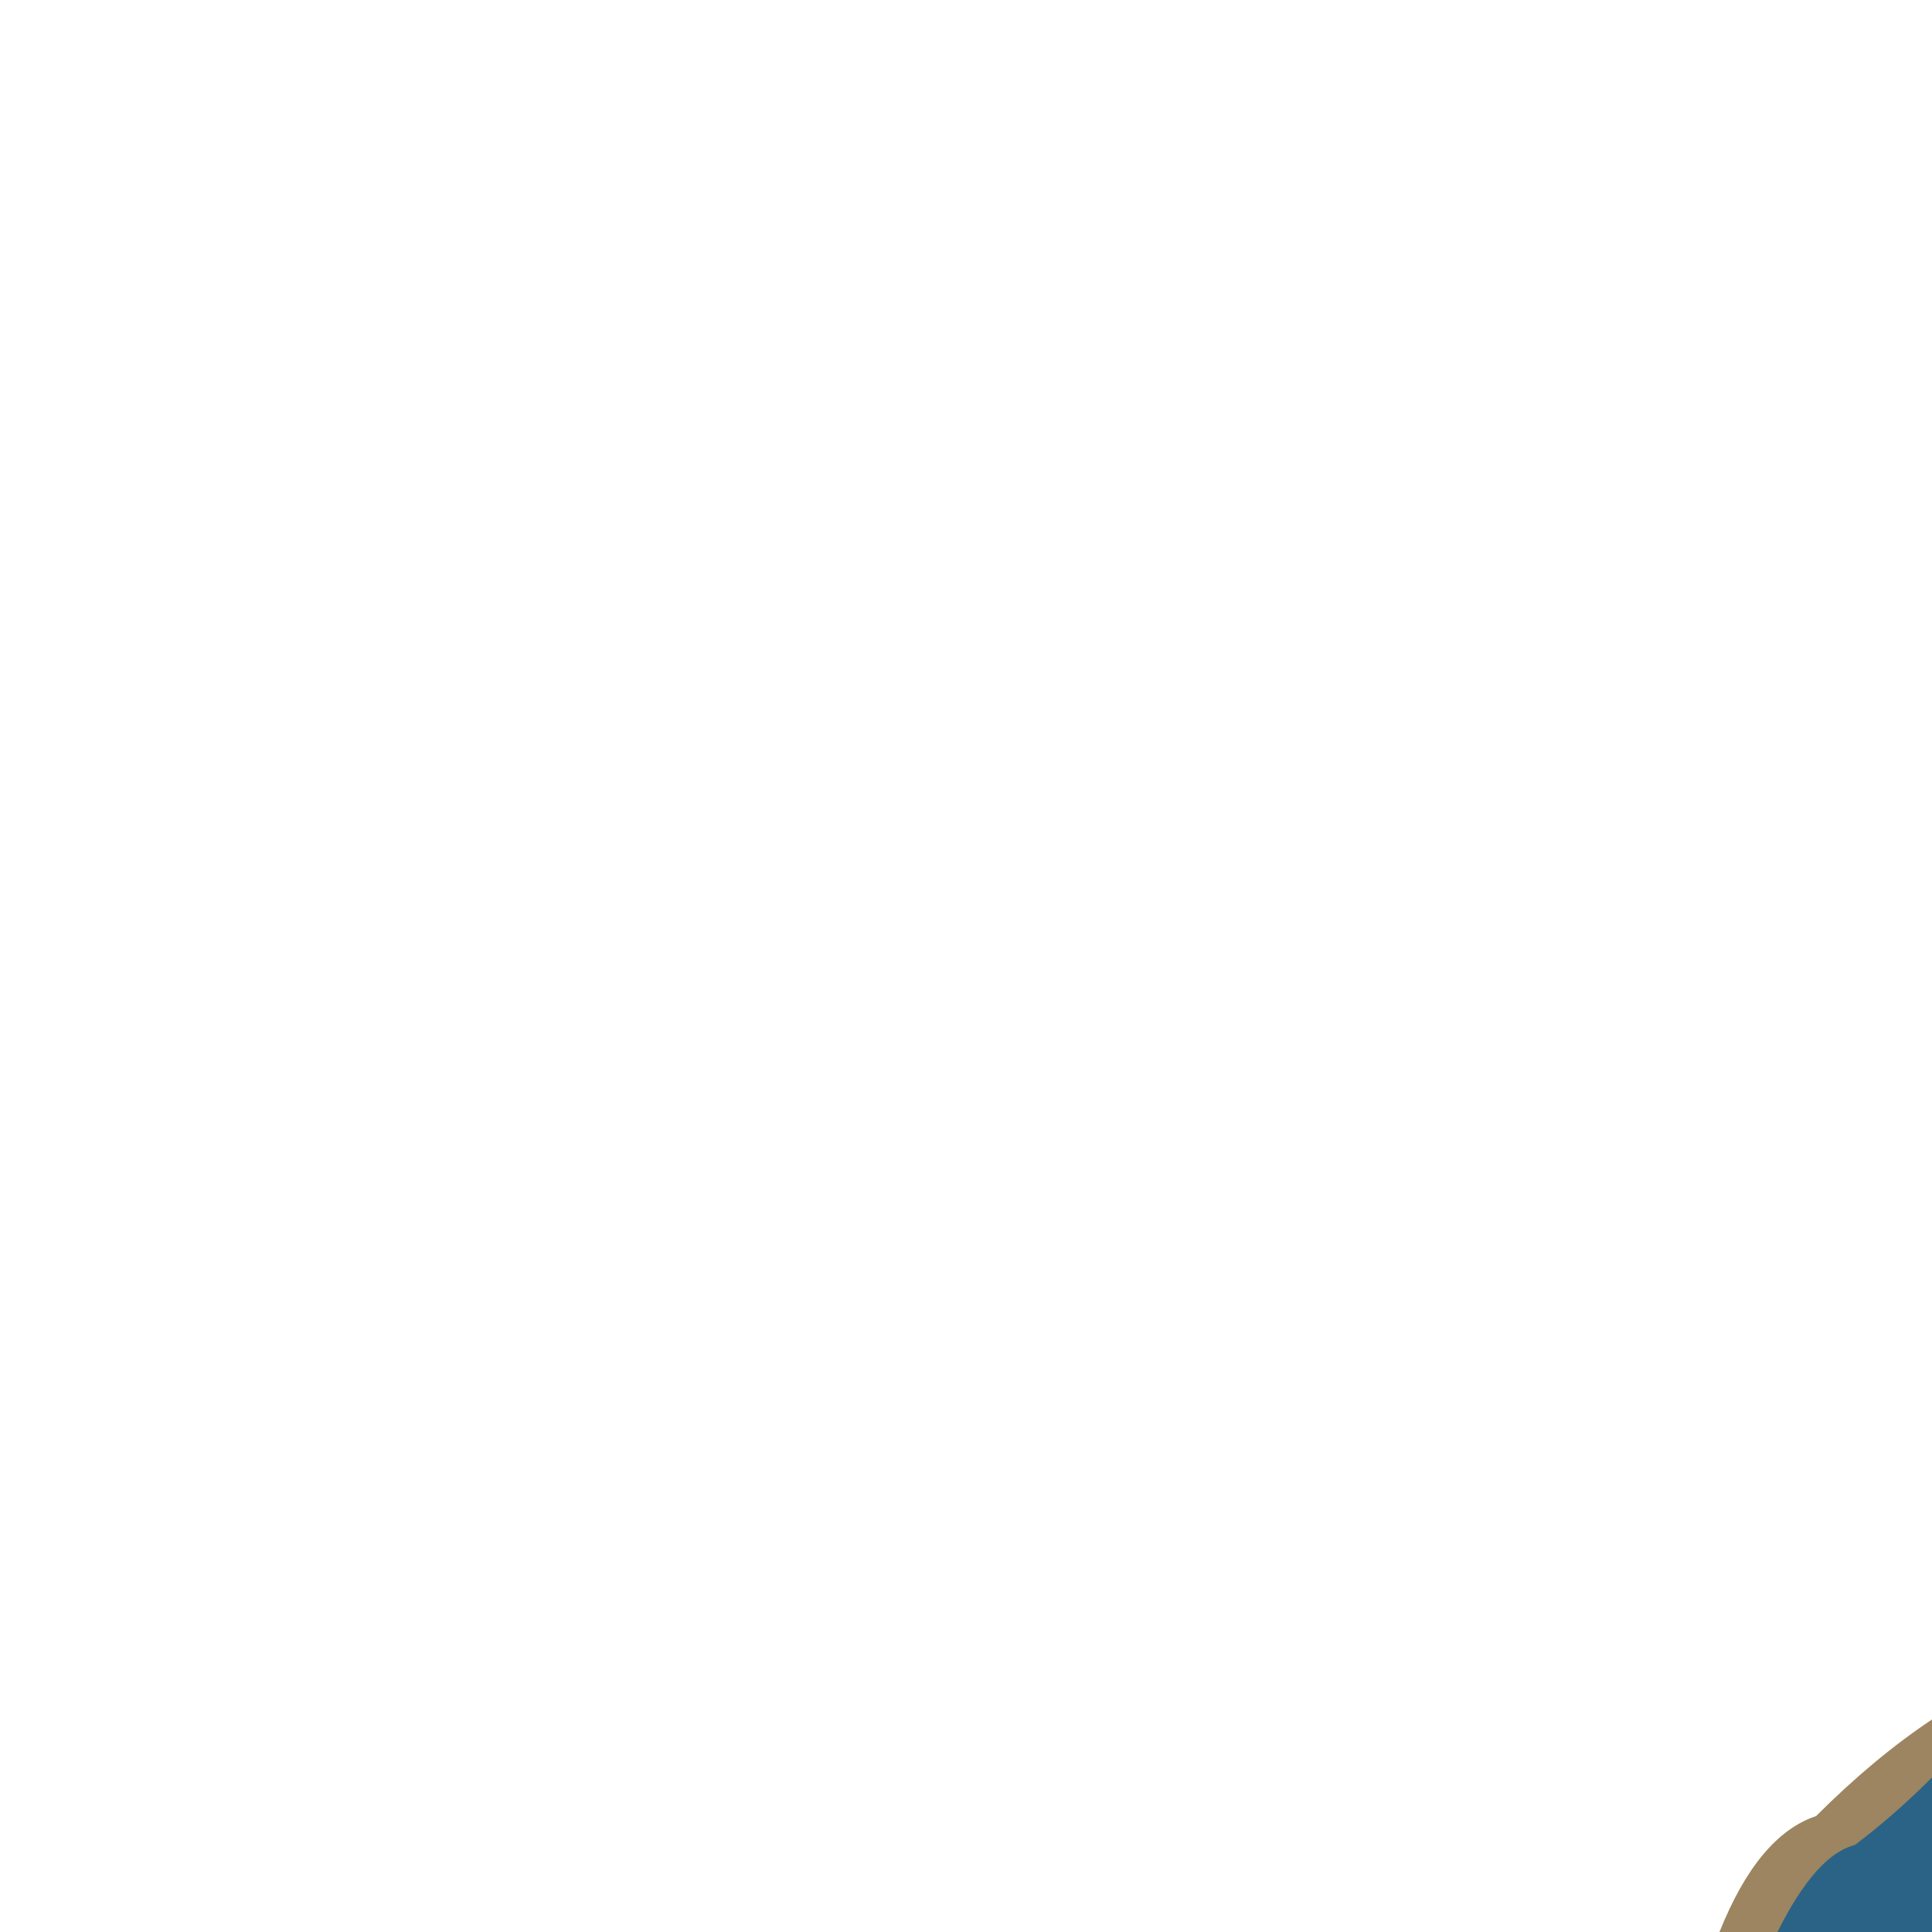
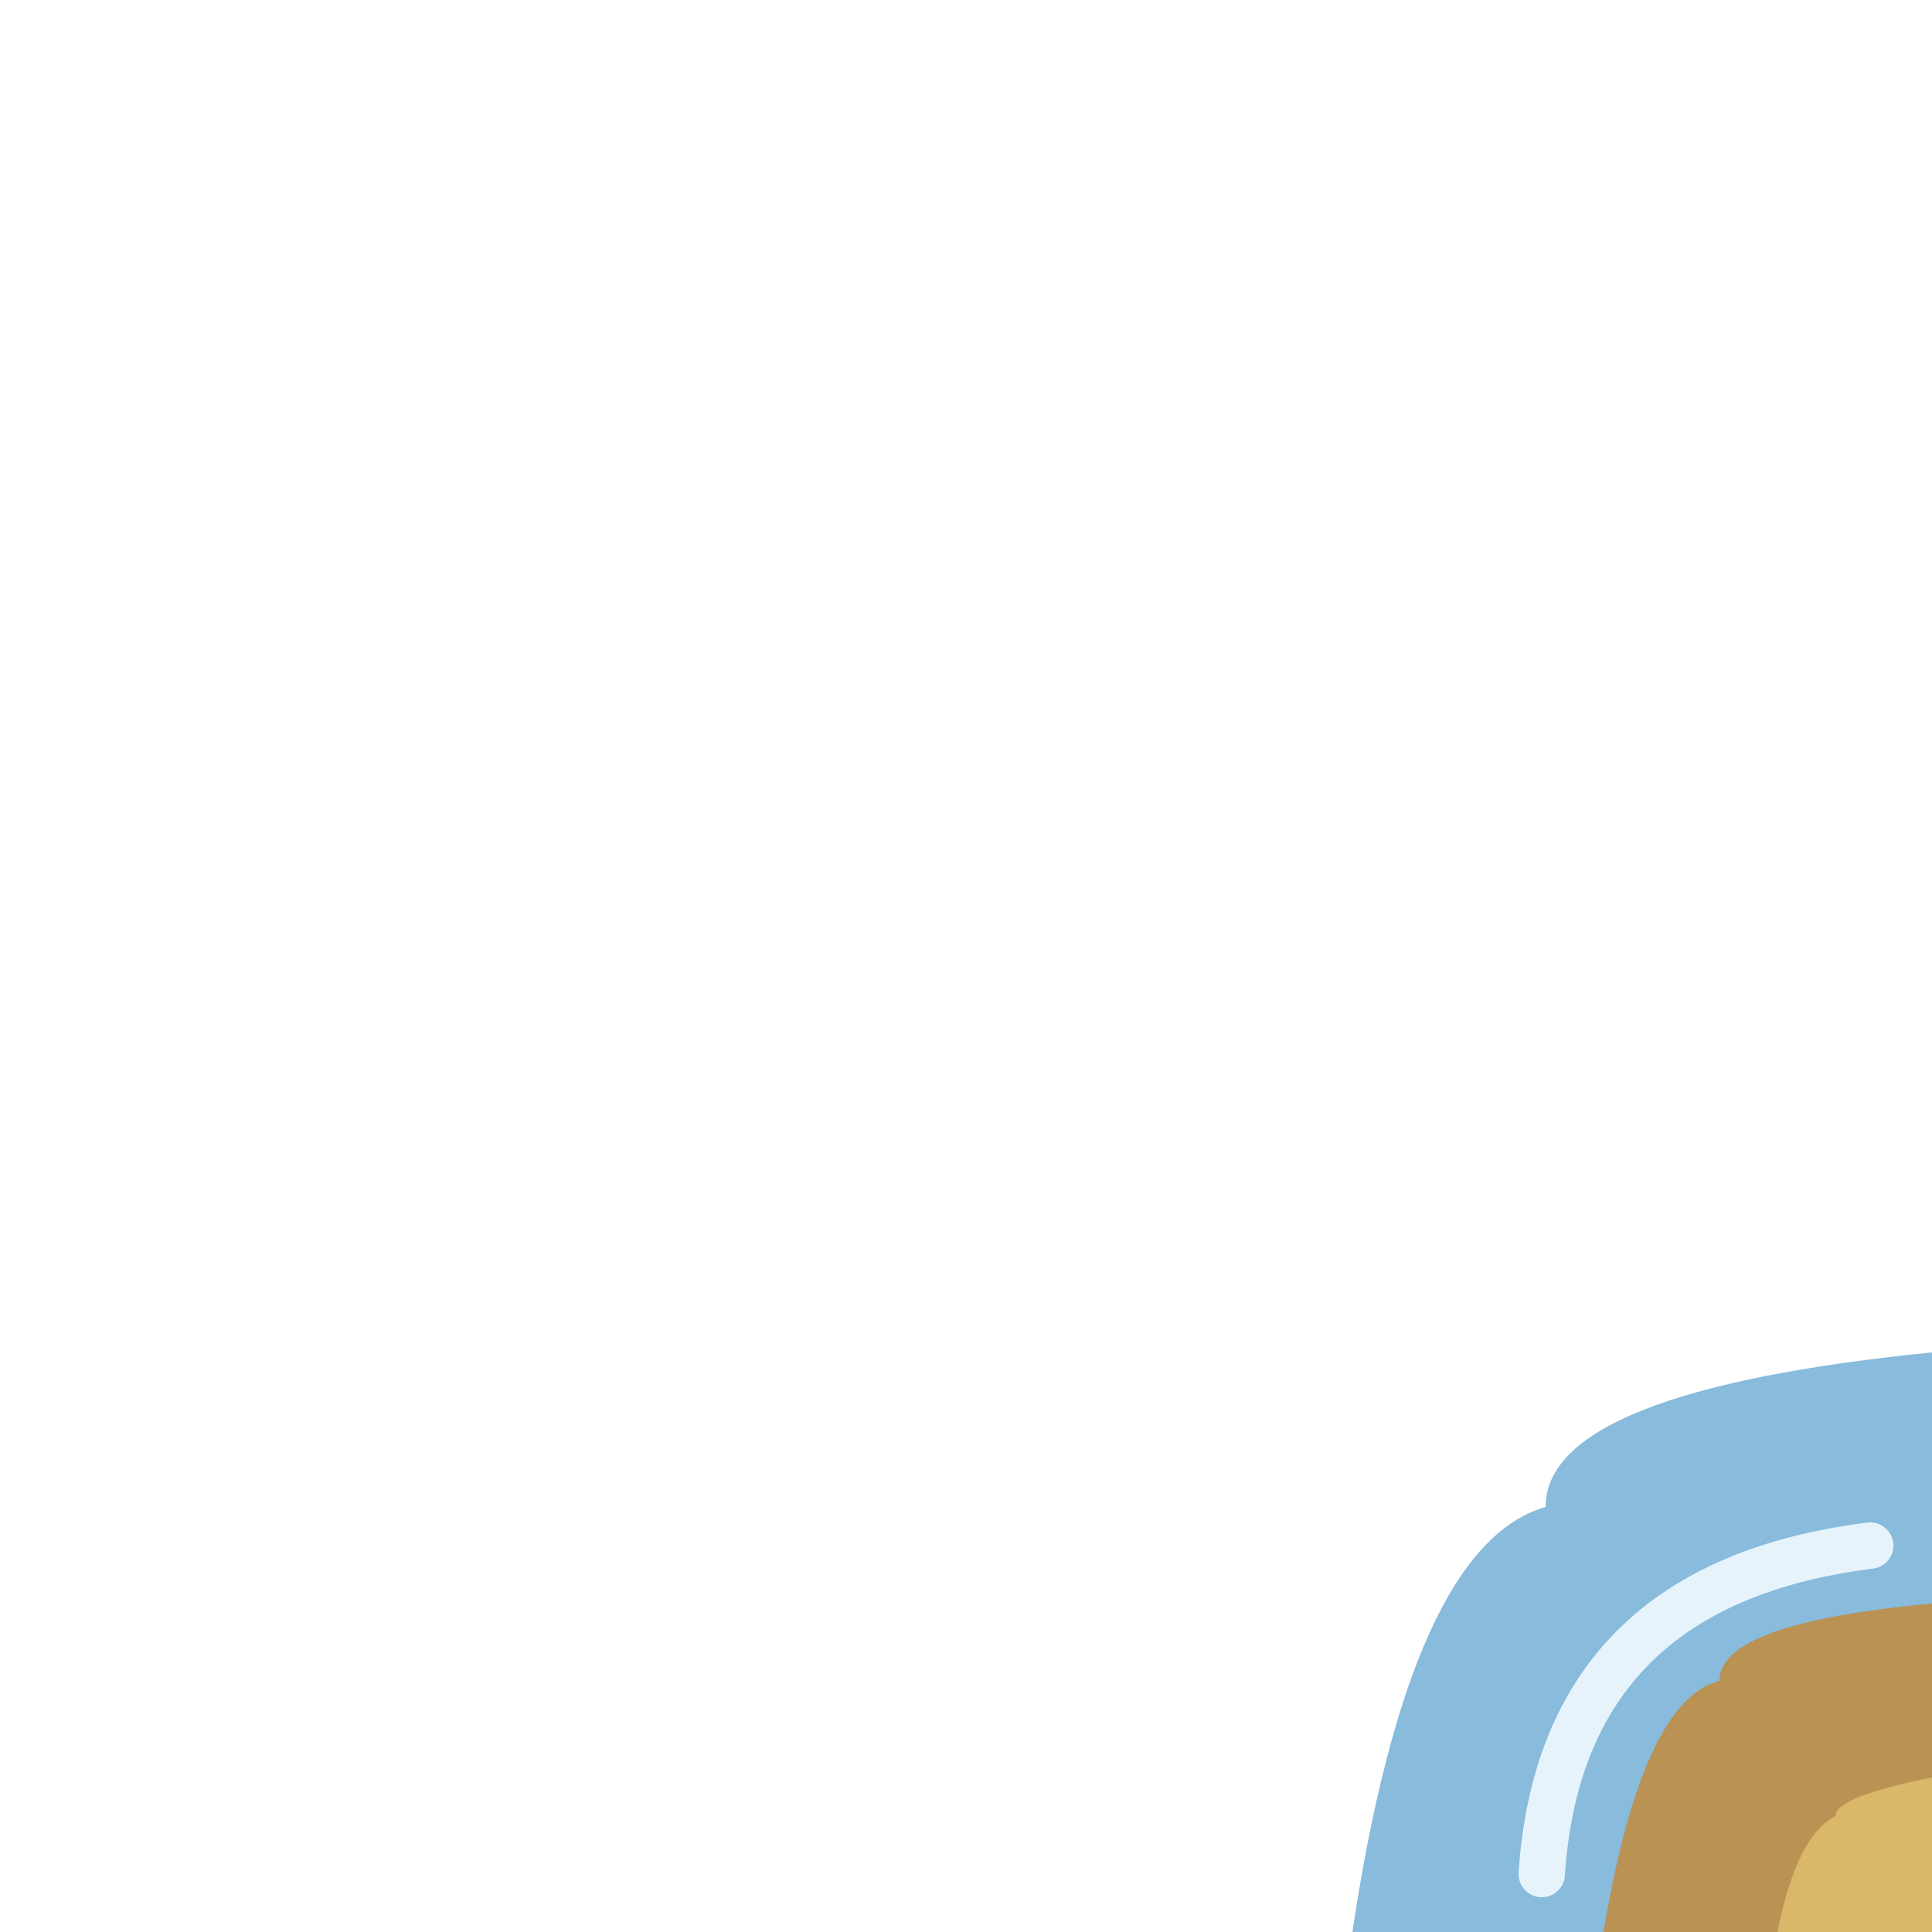
<svg xmlns="http://www.w3.org/2000/svg" width="100" height="100" viewBox="0 0 100 100">
  <g transform="rotate(180 50 50)">
-     <path d="M0,0 L11,0 Q9,5 6,6 Q3,9 0,11 Z" fill="#9c8560" />
-     <path d="M0,0 L8,0 Q6,4 4,4.5 Q2,6 0,8 Z" fill="#1f5f8c" opacity=".9" />
+     <path d="M0,0H30Q27,20 20,22Q20,28 0,30z" fill="#6aaad3" opacity=".8" />
+     <path d="M0,0H17Q15,12 11,13Q11,16 0,17z" fill="#b99254" />
+     <path d="M0,0H8Q7,5 5,6Q5,7 0,8z" fill="#d9b86a" />
+     <path d="M20.2,3q-1,15-17,17" fill="none" stroke="#f2fafd" stroke-width="2.4" stroke-linecap="round" opacity=".9" />
  </g>
</svg>
